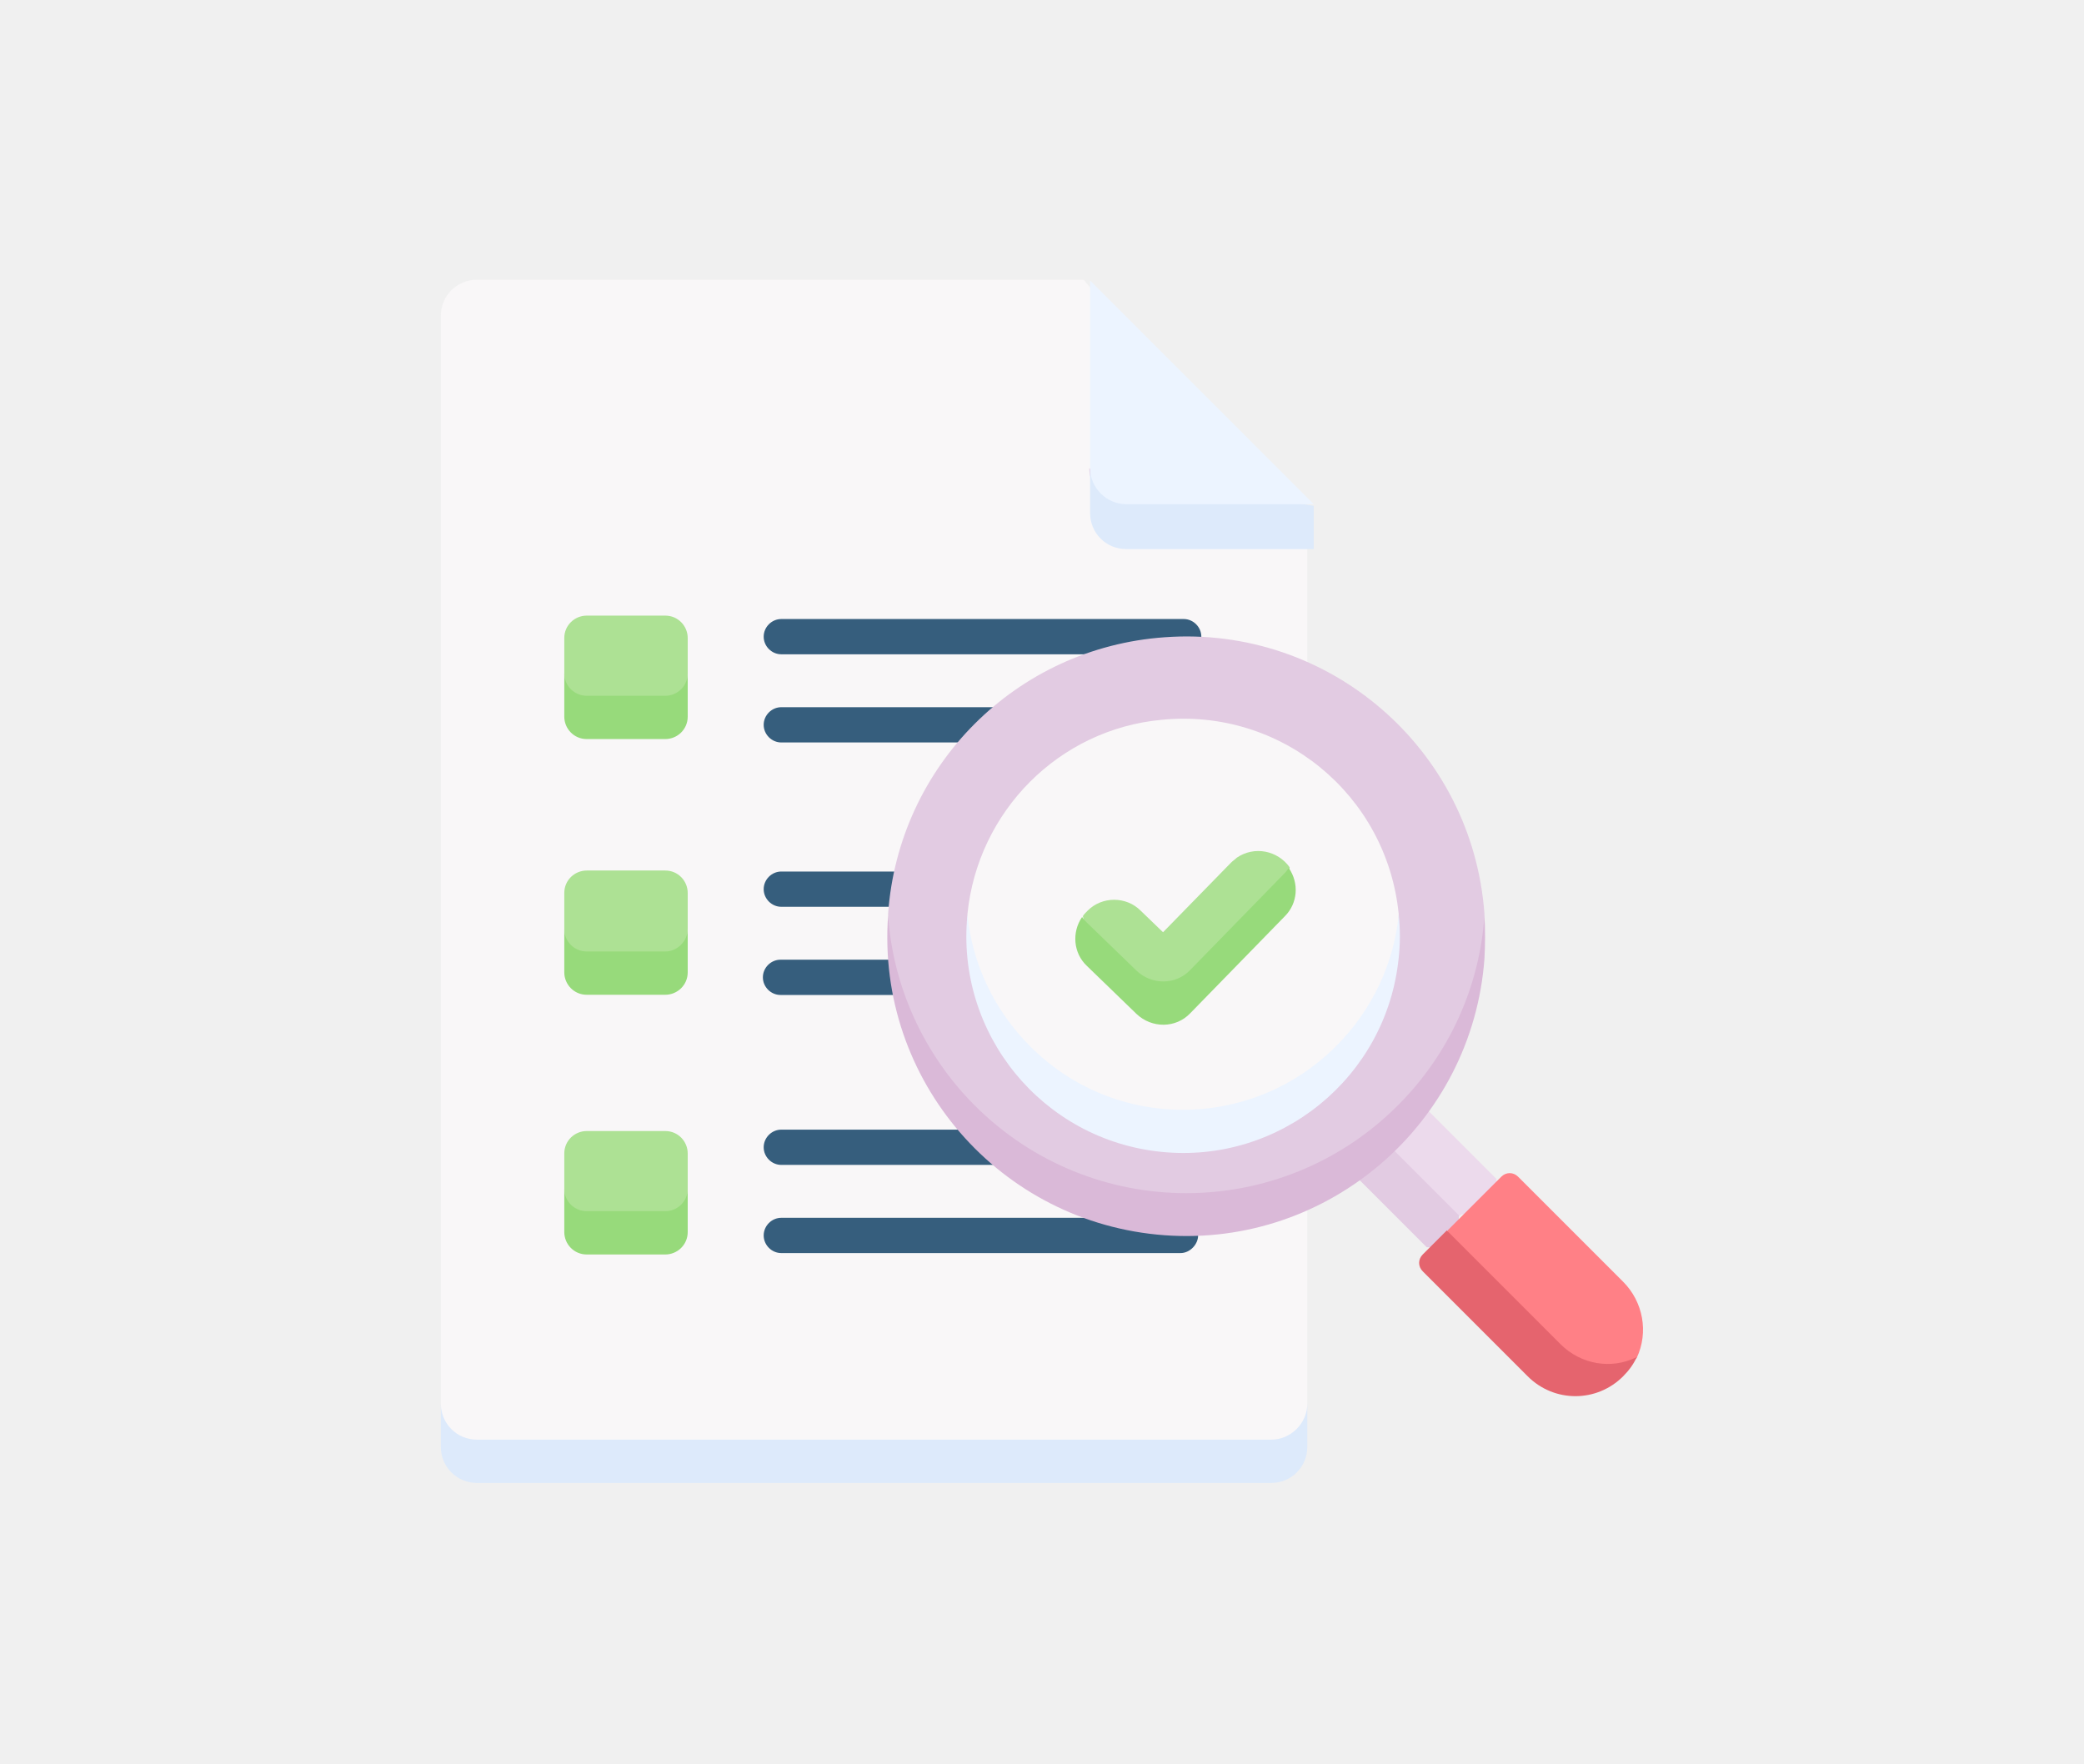
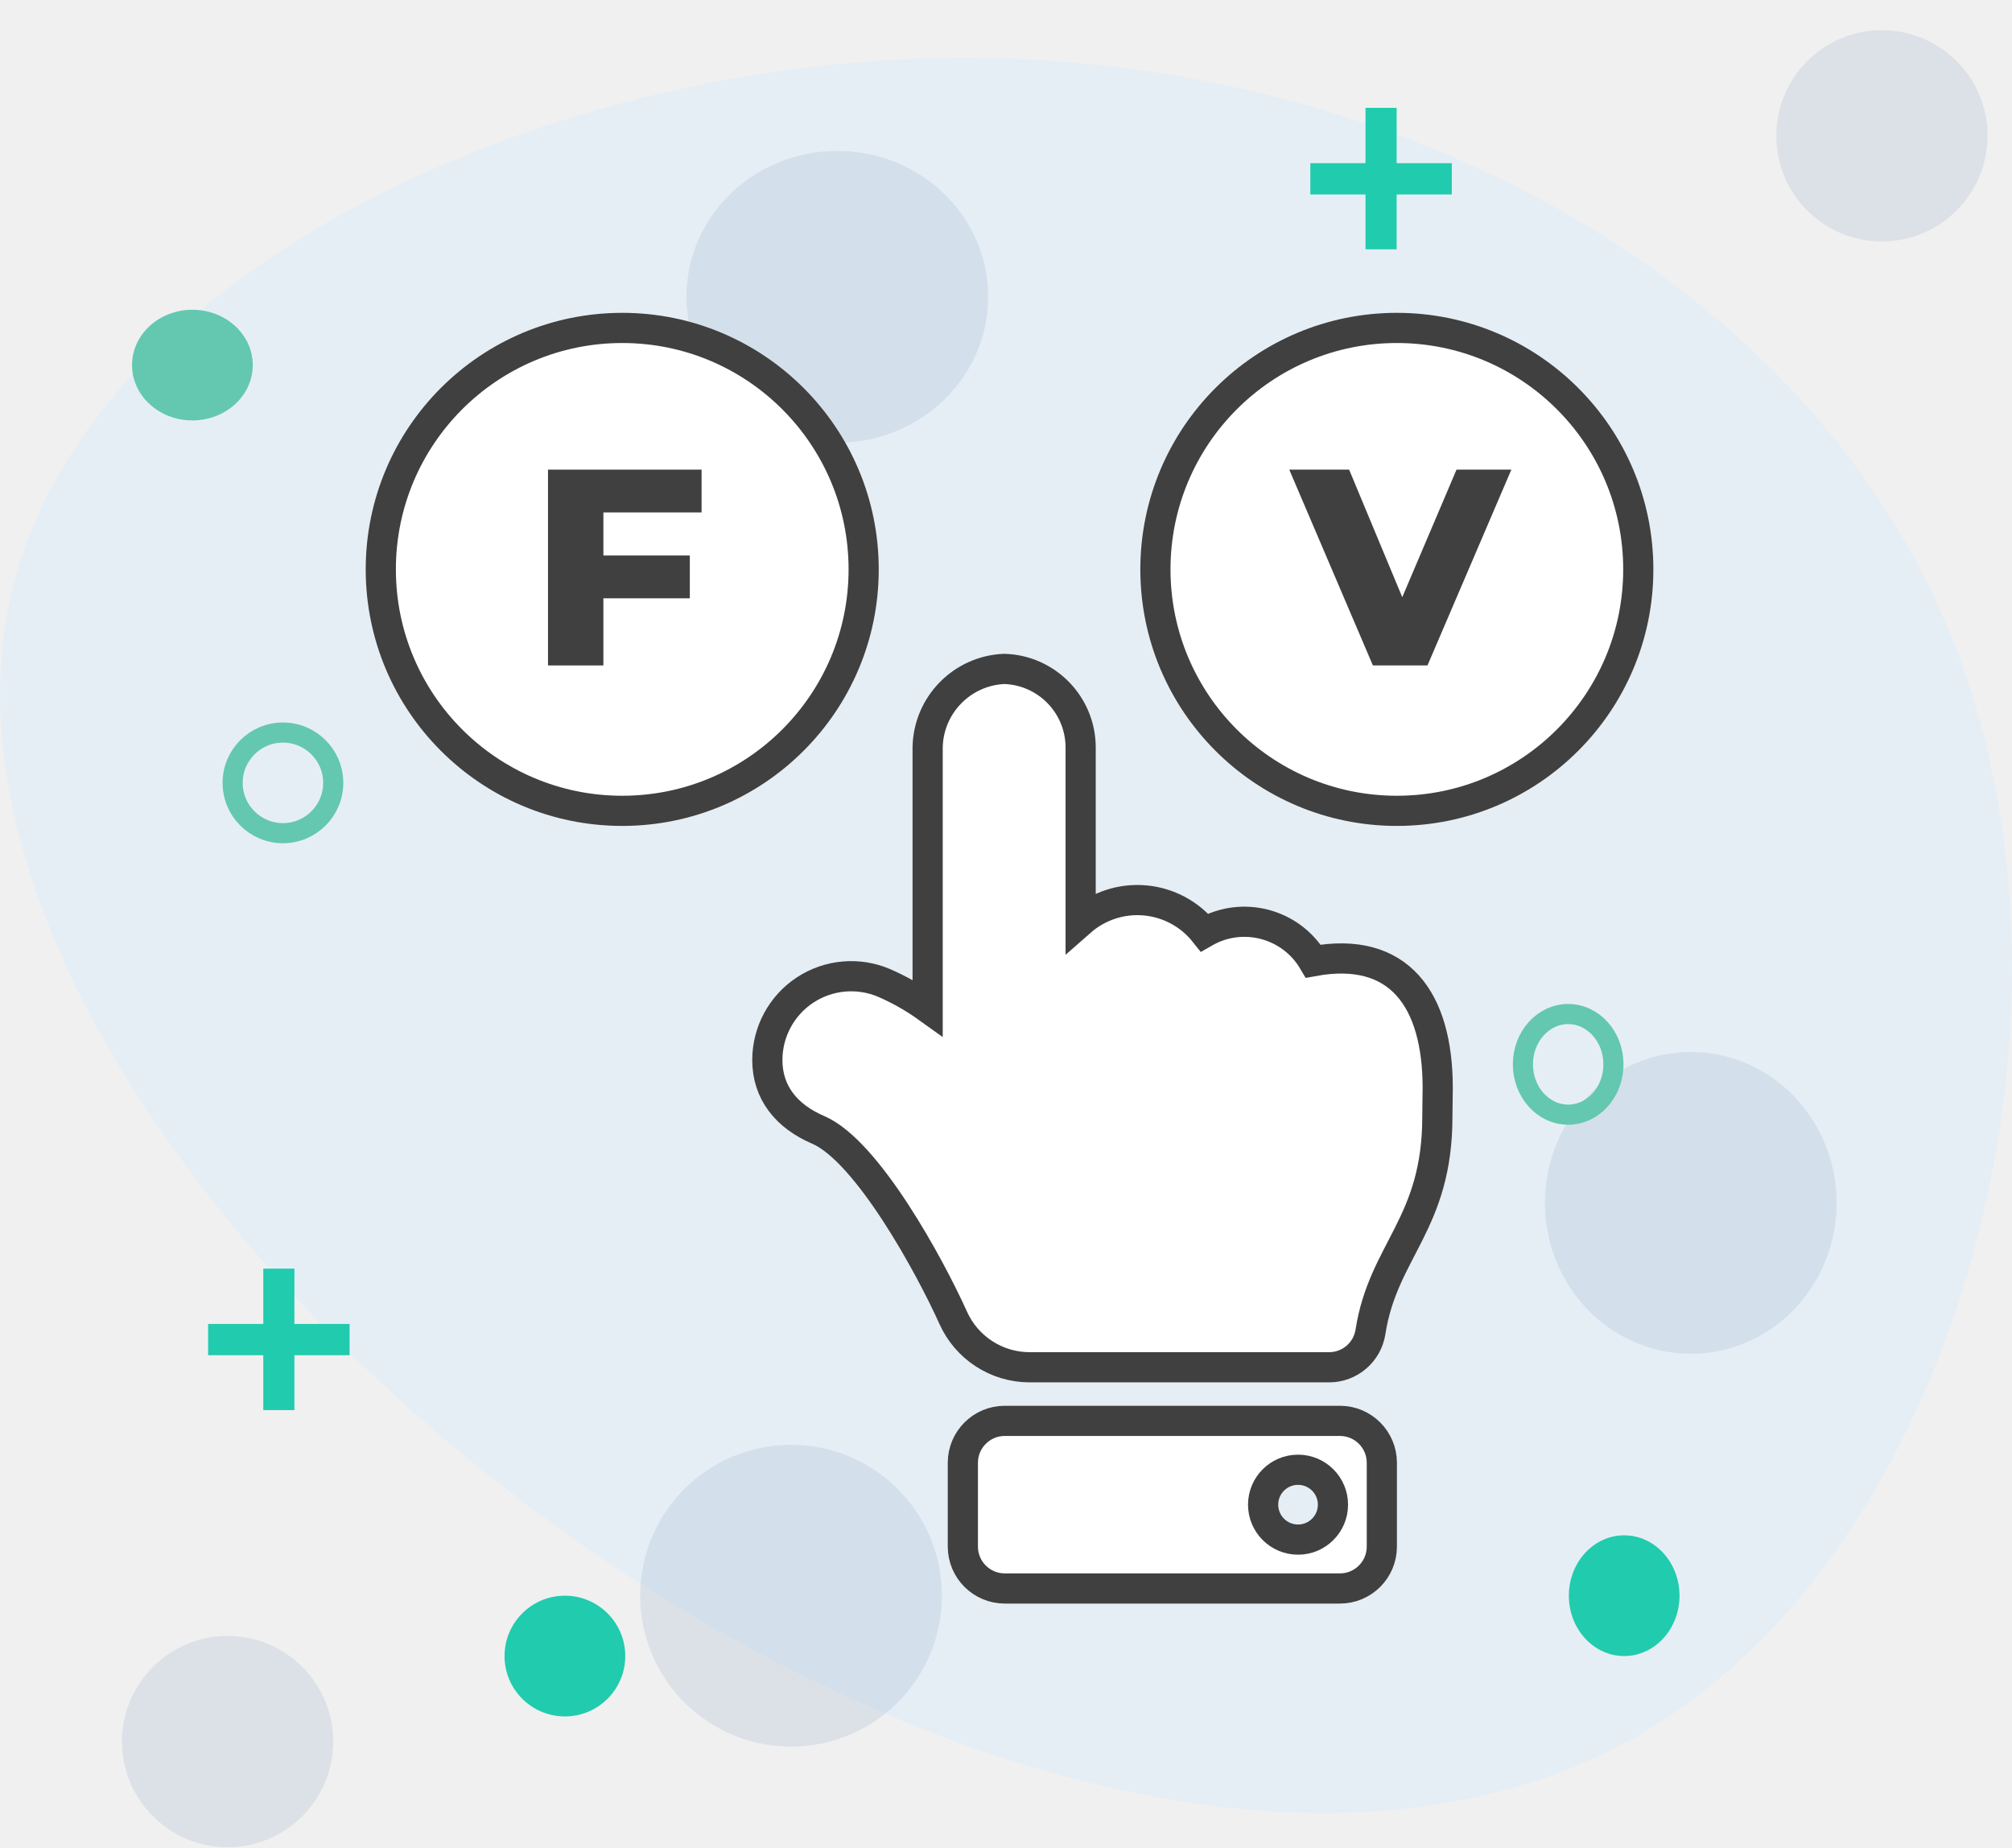
- <svg xmlns="http://www.w3.org/2000/svg" version="1.1" id="Layer_1" x="0px" y="0px" viewBox="0 0 260 220" style="enable-background:new 0 0 260 220;" xml:space="preserve">
-   <style type="text/css">
- 	.st0{fill:#ECDAEC;}
- 	.st1{fill:#E2CBE2;}
- 	.st2{fill:#F9F7F8;}
- 	.st3{fill:#365E7D;}
- 	.st4{fill:#ADE194;}
- 	.st5{fill:#FF8086;}
- 	.st6{fill:#E5646E;}
- 	.st7{fill:#DDEAFB;}
- 	.st8{fill:#ECF4FF;}
- 	.st9{fill:#97DA7B;}
- 	.st10{fill:#DAB9D8;}
- </style>
-   <g transform="translate(-15411 -4989)">
-     <g transform="translate(0 0)">
-       <path class="st0" d="M15577.1,5132.5l8.5-8.5l12.1,12.1l-8.5,8.5L15577.1,5132.5z" />
-       <path class="st0" d="M15597.7,5136.1l-12.1-12.1l-4.5,4.5l4,9.2l8.1,2.8h4.5V5136.1z" />
-       <path class="st1" d="M15580.9,5128.5l-4,4l12.1,12.1h4v-4L15580.9,5128.5z" />
-       <path class="st2" d="M15470.5,5171.2h99.1c2.5,0,4.5-1.7,4.5-7.2v-106.5l-27.9-33.6h-75.7c-2.5,0-4.5,2-4.5,4.5c0,0,0,0,0,0V5164    C15466,5169.5,15468,5171.2,15470.5,5171.2z" />
-       <path class="st1" d="M15546.9,5047.4c0,2.5,2,4.5,4.5,4.5" />
-       <g transform="translate(40.177 42.125)">
-         <path class="st3" d="M15518.5,5028.5h-50.2c-1.2,0-2.2-1-2.2-2.2s1-2.2,2.2-2.2h50.2c1.2,0,2.2,1,2.2,2.2     S15519.7,5028.5,15518.5,5028.5z" />
-         <path class="st3" d="M15497.1,5039.5h-28.8c-1.2,0-2.2-1-2.2-2.2s1-2.2,2.2-2.2h28.8c1.2,0,2.2,1,2.2,2.2     S15498.3,5039.5,15497.1,5039.5z" />
-         <path class="st3" d="M15486.4,5060h-18.1c-1.2,0-2.2-1-2.2-2.2s1-2.2,2.2-2.2h18.1c1.2,0,2.2,1,2.2,2.2     S15487.6,5060,15486.4,5060z" />
-         <path class="st3" d="M15486.5,5071h-18.3c-1.2,0-2.2-1-2.2-2.2s1-2.2,2.2-2.2h18.3c1.2,0,2.2,1,2.2,2.2     S15487.8,5071,15486.5,5071L15486.5,5071L15486.5,5071z" />
-         <path class="st3" d="M15496.5,5092.2h-28.2c-1.2,0-2.2-1-2.2-2.2c0-1.2,1-2.2,2.2-2.2h28.2c1.2,0,2.2,1,2.2,2.2     C15498.7,5091.2,15497.7,5092.2,15496.5,5092.2z" />
-         <path class="st3" d="M15518.1,5103.2h-49.8c-1.2,0-2.2-1-2.2-2.2c0-1.2,1-2.2,2.2-2.2h49.8c1.2,0,2.2,1,2.2,2.2     C15520.3,5102.1,15519.3,5103.2,15518.1,5103.2L15518.1,5103.2z" />
+ <svg xmlns="http://www.w3.org/2000/svg" width="200" height="183.602" viewBox="0 0 200 183.602">
+   <g id="Grupo_894124" data-name="Grupo 894124" transform="translate(-485 -880)">
+     <path id="blob_2_" data-name="blob(2)" d="M125.5.542c13.429,36.388-.144,86.639-29.457,105.555C66.726,125.158,21.818,112.74-13.993,86.892S-76.517,21.913-67.564-8.266c8.953-30.324,53.572-51.55,96.314-50.828C71.347-58.372,112.067-35.846,125.5.542Z" transform="translate(554.307 944.866)" fill="#e6eef5" />
+     <g id="Grupo_3" data-name="Grupo 3" transform="translate(497.125 880)">
+       <text id="_" data-name="+" transform="translate(97.811 121.222)" fill="#285894" font-size="29" font-family="Montserrat-Bold, Montserrat" font-weight="700">
+         <tspan x="-8.686" y="0">+</tspan>
+       </text>
+       <text id="_2" data-name="+" transform="translate(16.001 143.374)" fill="#21cbae" font-size="29" font-family="Montserrat-Bold, Montserrat" font-weight="700">
+         <tspan x="-8.686" y="0">+</tspan>
+       </text>
+       <text id="_3" data-name="+" transform="translate(125.565 28)" fill="#21cbae" font-size="29" font-family="Montserrat-Bold, Montserrat" font-weight="700">
+         <tspan x="-8.686" y="0">+</tspan>
+       </text>
+       <ellipse id="Elipse_1" data-name="Elipse 1" cx="6" cy="5.5" rx="6" ry="5.5" transform="translate(1 30.788)" fill="#63c8af" />
+       <circle id="Elipse_2" data-name="Elipse 2" cx="6" cy="6" r="6" transform="translate(38.028 158.602)" fill="#21cbae" />
+       <ellipse id="Elipse_5" data-name="Elipse 5" cx="5.5" cy="6" rx="5.5" ry="6" transform="translate(143.824 152.602)" fill="#21cbae" />
+       <ellipse id="Elipse_6" data-name="Elipse 6" cx="15" cy="14.5" rx="15" ry="14.5" transform="translate(56.107 15)" fill="#285894" opacity="0.1" />
+       <ellipse id="Elipse_7" data-name="Elipse 7" cx="14.5" cy="15" rx="14.5" ry="15" transform="translate(141.445 104.56)" fill="#285894" opacity="0.1" />
+       <circle id="Elipse_11" data-name="Elipse 11" cx="10.5" cy="10.5" r="10.5" transform="translate(164.445 3)" fill="#285894" opacity="0.1" />
+       <circle id="Elipse_12" data-name="Elipse 12" cx="10.5" cy="10.5" r="10.5" transform="translate(0 162.602)" fill="#285894" opacity="0.1" />
+       <circle id="Elipse_8" data-name="Elipse 8" cx="15" cy="15" r="15" transform="translate(51.508 143.602)" fill="#285894" opacity="0.1" />
+       <g id="Elipse_3" data-name="Elipse 3" transform="translate(138.257 99.79)" fill="none" stroke="#63c8af" stroke-width="2">
+         <ellipse cx="5.5" cy="6" rx="5.5" ry="6" stroke="none" />
+         <ellipse cx="5.5" cy="6" rx="4.5" ry="5" fill="none" />
      </g>
-       <path class="st1" d="M15532.6,5129.8c14.6,14.6,38.2,14.6,52.8,0c7-7.2,10.9-16.8,10.8-26.8c-1.5-20.6-19.4-36-39.9-34.5    c-18.5,1.3-33.2,16-34.5,34.5C15521.8,5113,15525.7,5122.6,15532.6,5129.8L15532.6,5129.8z" />
-       <path class="st2" d="M15531.7,5103c-0.1,7.3,2.7,14.3,7.8,19.5c10.6,10.6,27.7,10.6,38.2,0c0,0,0,0,0,0c4.9-5.3,7.7-12.2,7.8-19.5    c-1.5-14.9-14.7-25.7-29.6-24.2C15543.1,5080,15533,5090.2,15531.7,5103z" />
-       <path class="st4" d="M15546.1,5103.3c0.3,1.1,0.4,2.2,0.6,3.3l6.2,6c1.9,1.8,4.9,1.8,6.7-0.1l11.8-12.1c0.1-1.1,0.3-2.2,0.5-3.2    c-1.5-2.1-4.4-2.7-6.6-1.2c-0.2,0.2-0.5,0.4-0.7,0.6l-8.5,8.7l-2.8-2.7c-1.8-1.8-4.8-1.8-6.6,0    C15546.4,5102.9,15546.2,5103.1,15546.1,5103.3L15546.1,5103.3z" />
-       <path class="st5" d="M15615.2,5158.4c1.5-3.2,0.8-7-1.7-9.5l-13.1-13.1c-0.6-0.6-1.5-0.6-2.1,0l-6.7,6.7l-1,3.9l12.3,12.7    C15605.4,5161.7,15611.5,5162.3,15615.2,5158.4L15615.2,5158.4z" />
-       <path class="st6" d="M15605.7,5156.7l-14.2-14.2l-3,3c-0.6,0.6-0.6,1.5,0,2.1l13.1,13.1c3.3,3.3,8.6,3.3,11.9,0    c0.7-0.7,1.3-1.5,1.7-2.4C15612,5159.9,15608.2,5159.2,15605.7,5156.7L15605.7,5156.7z" />
-       <path class="st4" d="M15484.2,5078.4h9.8c1.5,0,2.8-2.2,2.8-5.4v-4.4c0-1.5-1.2-2.8-2.8-2.8l0,0h-9.8c-1.5,0-2.8,1.2-2.8,2.8l0,0    v4.4C15481.4,5076.3,15482.6,5078.4,15484.2,5078.4z" />
-       <path class="st7" d="M15547,5047.6v5.4c0,2.5,2,4.5,4.5,4.5h23.4v-5.4L15547,5047.6z" />
-       <path class="st8" d="M15551.5,5051.9h23.4l-27.9-27.9v23.4C15547,5049.9,15549.1,5051.9,15551.5,5051.9    C15551.5,5051.9,15551.5,5051.9,15551.5,5051.9z" />
-       <path class="st9" d="M15571.3,5097.9l-11.8,12.1c-1.8,1.9-4.8,1.9-6.7,0.1l-6.2-6c-0.2-0.2-0.4-0.4-0.6-0.7    c-1.3,1.9-1.1,4.5,0.6,6.1l6.2,6c1.9,1.8,4.9,1.8,6.7-0.1l11.8-12.1c1.6-1.6,1.8-4.1,0.5-6    C15571.6,5097.5,15571.5,5097.7,15571.3,5097.9L15571.3,5097.9z" />
-       <path class="st9" d="M15494,5075.8h-9.8c-1.5,0-2.8-1.2-2.8-2.8l0,0v5.4c0,1.5,1.2,2.8,2.8,2.8l0,0h9.8c1.5,0,2.8-1.2,2.8-2.8l0,0    v-5.4C15496.8,5074.6,15495.5,5075.8,15494,5075.8L15494,5075.8z" />
-       <path class="st4" d="M15484.2,5110.2h9.8c1.5,0,2.8-2.2,2.8-5.4v-4.4c0-1.5-1.2-2.8-2.8-2.8l0,0h-9.8c-1.5,0-2.8,1.2-2.8,2.8l0,0    v4.4C15481.4,5108.2,15482.6,5110.2,15484.2,5110.2z" />
-       <path class="st9" d="M15494,5107.7h-9.8c-1.5,0-2.8-1.2-2.8-2.8l0,0v5.4c0,1.5,1.2,2.8,2.8,2.8c0,0,0,0,0,0h9.8    c1.5,0,2.8-1.2,2.8-2.8c0,0,0,0,0,0v-5.4C15496.8,5106.4,15495.5,5107.7,15494,5107.7L15494,5107.7z" />
-       <path class="st4" d="M15484.2,5142.7h9.8c1.5,0,2.8-2.2,2.8-5.4v-4.4c0-1.5-1.2-2.8-2.8-2.8l0,0h-9.8c-1.5,0-2.8,1.2-2.8,2.8v4.4    C15481.4,5140.6,15482.6,5142.7,15484.2,5142.7z" />
-       <path class="st9" d="M15494,5140.1h-9.8c-1.5,0-2.8-1.2-2.8-2.8l0,0v5.4c0,1.5,1.2,2.8,2.8,2.8l0,0h9.8c1.5,0,2.8-1.2,2.8-2.8l0,0    v-5.4C15496.8,5138.9,15495.5,5140.1,15494,5140.1z" />
-       <path class="st7" d="M15569.6,5168.6h-99.1c-2.5,0-4.5-2-4.5-4.5v5.4c0,2.5,2,4.5,4.5,4.5l0,0h99.1c2.5,0,4.5-2,4.5-4.5l0,0v-5.4    C15574.1,5166.6,15572,5168.6,15569.6,5168.6z" />
-       <path class="st10" d="M15585.4,5126.9c-14.6,14.6-38.2,14.6-52.8,0c-6.3-6.3-10.2-14.8-10.8-23.7c-1.5,20.6,14,38.4,34.5,39.9    s38.4-14,39.9-34.5c0.1-1.8,0.1-3.6,0-5.4C15595.6,5112.1,15591.8,5120.5,15585.4,5126.9z" />
-       <path class="st8" d="M15577.7,5119.5c-10.6,10.6-27.7,10.6-38.2,0c-4.4-4.4-7.2-10.2-7.8-16.4c-1.5,14.8,9.3,28.1,24.2,29.6    c14.8,1.5,28.1-9.3,29.6-24.2c0.2-1.8,0.2-3.6,0-5.4C15584.9,5109.3,15582.1,5115.1,15577.7,5119.5L15577.7,5119.5z" />
+       <g id="Elipse_4" data-name="Elipse 4" transform="translate(10 71.812)" fill="none" stroke="#63c8af" stroke-width="2">
+         <circle cx="6" cy="6" r="6" stroke="none" />
+         <circle cx="6" cy="6" r="5" fill="none" />
+       </g>
+     </g>
+     <g id="Grupo_4" data-name="Grupo 4" transform="translate(560.638 946.484)">
+       <path id="Icon_awesome-hand-point-right" data-name="Icon awesome-hand-point-right" d="M91.4,23.54a7.825,7.825,0,0,1-7.774,7.605H66.3a8.536,8.536,0,0,1-1.093,12.311,7.949,7.949,0,0,1-2.855,10.814c1.557,8.528-3.808,12.367-12.6,12.367-.477,0-2.3-.035-2.777-.034-10.754.029-13.344-5.391-21.472-6.649a4.16,4.16,0,0,1-3.517-4.113V26.076h0a8.33,8.33,0,0,1,4.939-7.609c5.013-2.255,16.557-8.51,18.661-13.418C46.941,1.891,49.3,0,52.529,0a8.335,8.335,0,0,1,7.656,11.611,23.586,23.586,0,0,1-2.456,4.324h25.9A7.951,7.951,0,0,1,91.4,23.54Zm-74.741.06V56.919a4.165,4.165,0,0,1-4.165,4.165H4.165A4.165,4.165,0,0,1,0,56.919V23.6a4.165,4.165,0,0,1,4.165-4.165h8.33A4.165,4.165,0,0,1,16.659,23.6ZM11.8,52.755A3.471,3.471,0,1,0,8.33,56.225,3.471,3.471,0,0,0,11.8,52.755Z" transform="translate(0 92.038) rotate(-90)" fill="#fff" />
+       <path id="Icon_awesome-hand-point-right-2" data-name="Icon awesome-hand-point-right" d="M91.4,23.54a7.825,7.825,0,0,1-7.774,7.605H66.3a8.536,8.536,0,0,1-1.093,12.311,7.949,7.949,0,0,1-2.855,10.814c1.557,8.528-3.808,12.367-12.6,12.367-.477,0-2.3-.035-2.777-.034-10.754.029-13.344-5.391-21.472-6.649a4.16,4.16,0,0,1-3.517-4.113V26.076h0a8.33,8.33,0,0,1,4.939-7.609c5.013-2.255,16.557-8.51,18.661-13.418C46.941,1.891,49.3,0,52.529,0a8.335,8.335,0,0,1,7.656,11.611,23.586,23.586,0,0,1-2.456,4.324h25.9A7.951,7.951,0,0,1,91.4,23.54Zm-74.741.06V56.919a4.165,4.165,0,0,1-4.165,4.165H4.165A4.165,4.165,0,0,1,0,56.919V23.6a4.165,4.165,0,0,1,4.165-4.165h8.33A4.165,4.165,0,0,1,16.659,23.6ZM11.8,52.755A3.471,3.471,0,1,0,8.33,56.225,3.471,3.471,0,0,0,11.8,52.755Z" transform="translate(0.638 91.401) rotate(-90)" fill="none" stroke="#404040" stroke-width="3" />
+     </g>
+     <g id="Grupo_7" data-name="Grupo 7" transform="translate(521.352 911.093)">
+       <g id="Grupo_5" data-name="Grupo 5" transform="translate(77)">
+         <g id="Elipse_10" data-name="Elipse 10" fill="#fff" stroke="#404040" stroke-width="3">
+           <circle cx="25.5" cy="25.5" r="25.5" stroke="none" />
+           <circle cx="25.5" cy="25.5" r="24" fill="none" />
+         </g>
+         <path id="Trazado_23" data-name="Trazado 23" d="M14.137-14,5.8,5.463H.374L-7.94-14h5.95L3.293-1.321,8.687-14Z" transform="translate(22.745 29.585)" fill="#404040" />
+       </g>
+       <g id="Grupo_6" data-name="Grupo 6">
+         <g id="Elipse_9" data-name="Elipse 9" fill="#fff" stroke="#404040" stroke-width="3">
+           <circle cx="25.5" cy="25.5" r="25.5" stroke="none" />
+           <circle cx="25.5" cy="25.5" r="24" fill="none" />
+         </g>
+         <path id="Trazado_22" data-name="Trazado 22" d="M.485-9.746v4.282H9.077V-1.21H.485V5.463H-5.02V-14H10.245v4.254Z" transform="translate(23.142 29.585)" fill="#404040" />
+       </g>
    </g>
  </g>
</svg>
